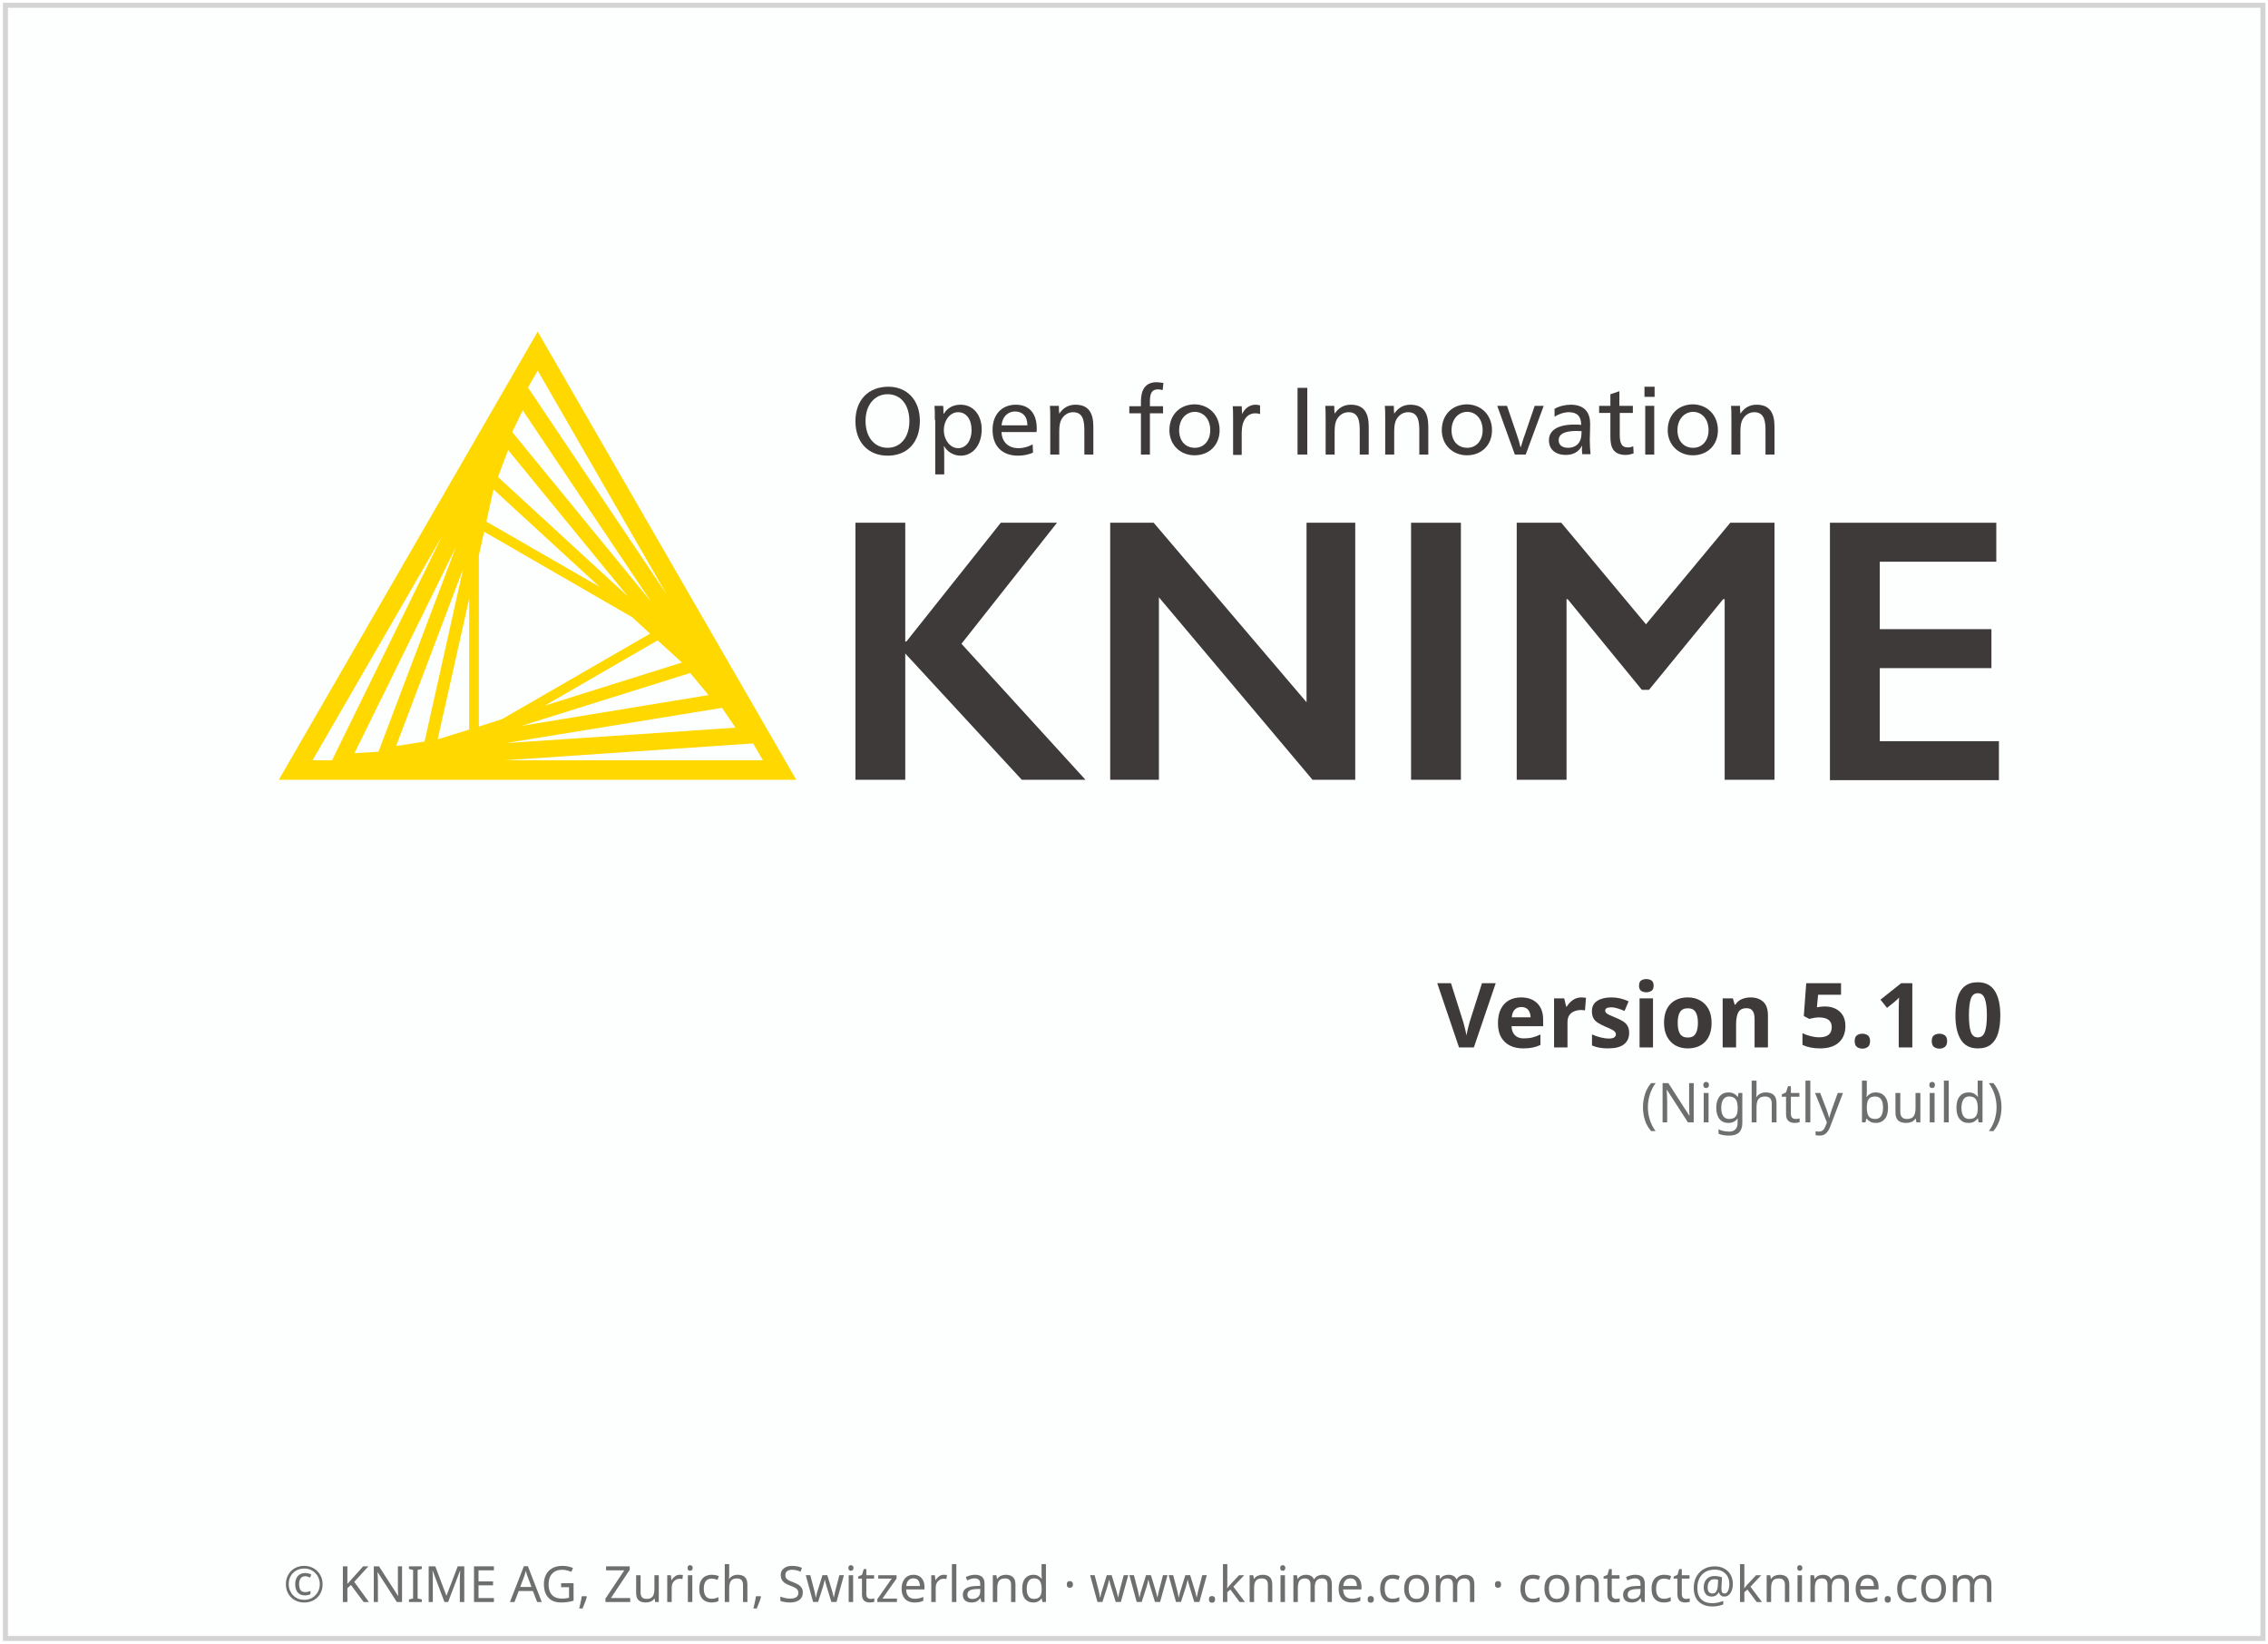
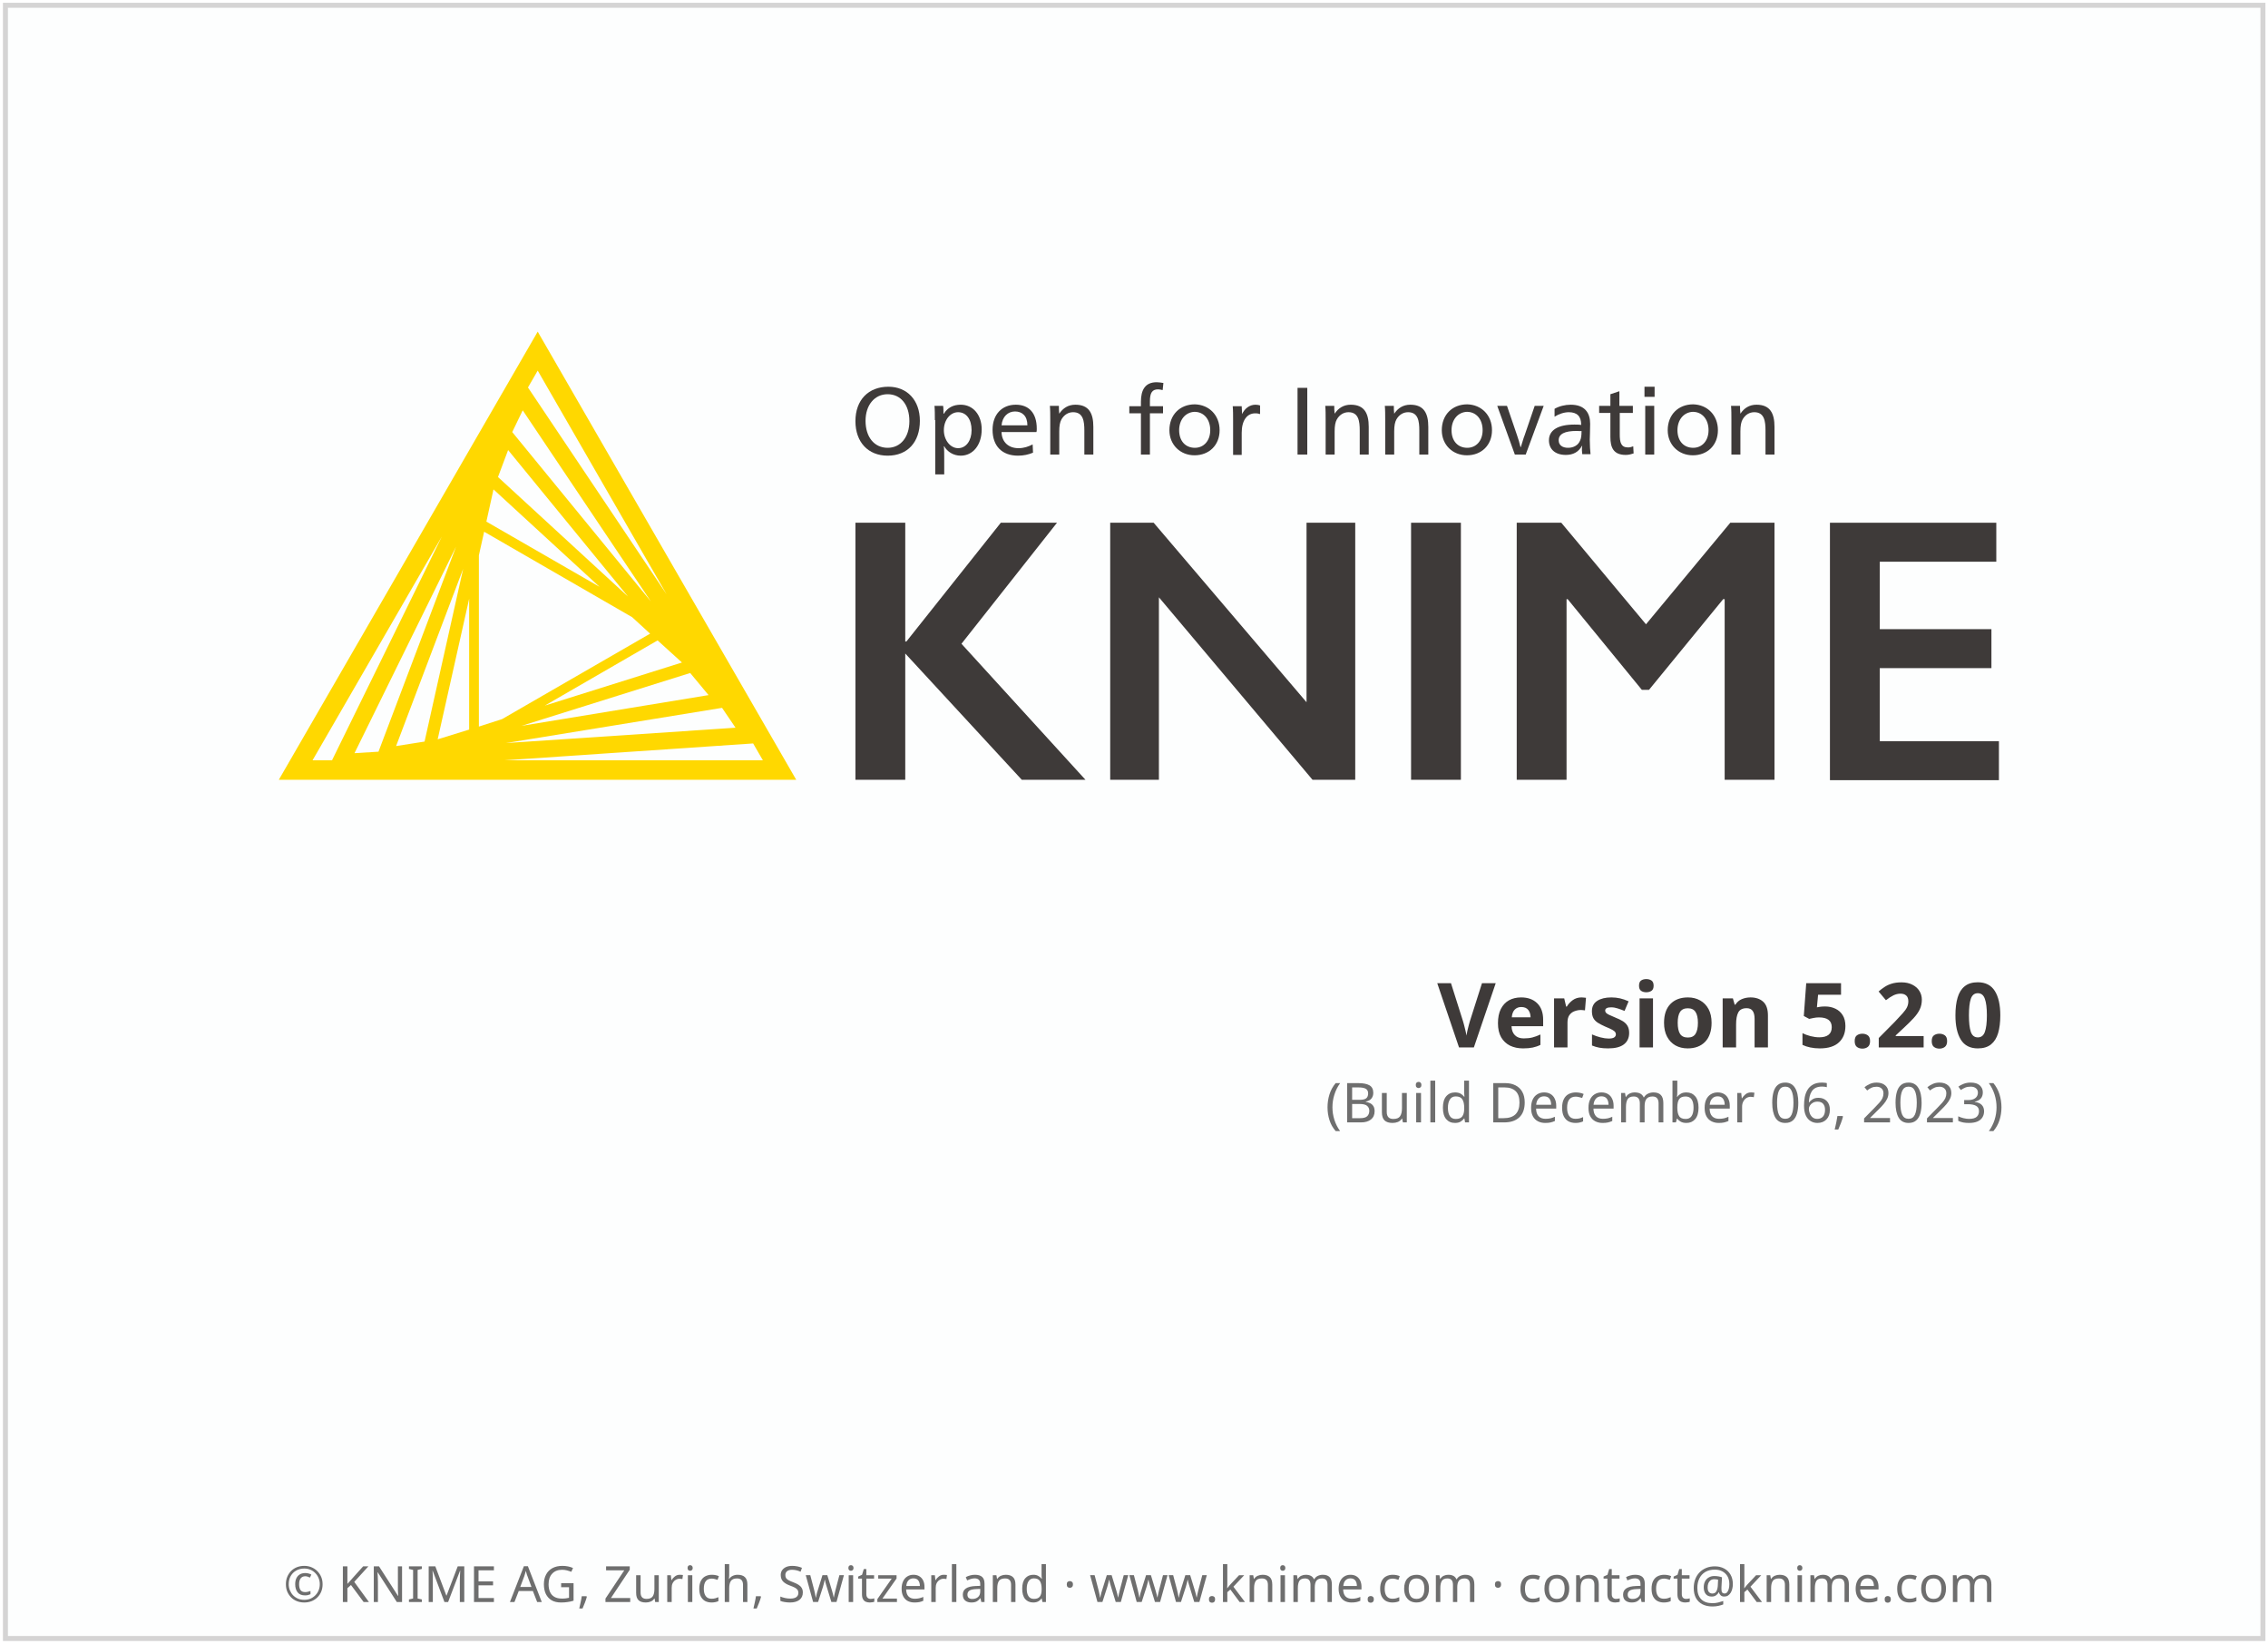
<svg xmlns="http://www.w3.org/2000/svg" height="329" width="454">
  <g transform="translate(1.086609,119.656)">
    <rect height="326.9" style="fill:#FDFEFE;stroke:#D5D4D4;stroke-width:1" width="451.9" x="0" y="-118.6" />
-     <text text-anchor="middle" width="454" style="text-align:center; font-size:10px;fill:#6E6E6E;font-family:sans-serif;" x="227" y="201">© KNIME AG, Zurich, Switzerland · www.knime.com · contact@knime.com</text>
+     <text style="text-align:center; font-size:10px;fill:#6E6E6E;font-family:sans-serif;" text-anchor="middle" width="454" x="227" y="201">© KNIME AG, Zurich, Switzerland · www.knime.com · contact@knime.com</text>
    <text id="KNIME-Version" style="font-size:18px;text-align:end;text-anchor:end;fill:#3E3A39;font-family:sans-serif;font-weight:bold" x="400" y="90">
-       <tspan style="text-align:end;text-anchor:end">Version 5.1.0</tspan>
+       <tspan style="text-align:end;text-anchor:end">Version 5.2.0</tspan>
    </text>
    <text id="KNIME-Builddate" style="font-size:11px;text-align:end;text-anchor:end;fill:#6E6E6E;font-family:sans-serif" x="400" y="105">
-       <tspan style="text-align:end;text-anchor:end">(Nightly build)</tspan>
+       <tspan style="text-align:end;text-anchor:end">(Build December 06, 2023)</tspan>
    </text>
    <g transform="matrix(0.75,0,0,0.75,38,-70)">
      <path class="yellow" d="m 91.4,22.3 -69.1,119.6 138.1,0 -69,-119.6 z m -15.7,105.4 0,-45.7 1.4,-6.3 39.5,22.8 4.8,4.4 -39.5,22.8 -6.2,2 z m 2,-54.7 1.9,-8.6 28.3,26 L 77.7,73 Z m -4.6,55.5 -8.4,2.6 8.4,-37.5 0,34.9 z m 50.3,-23.8 6.5,5.9 -36.6,11.5 30.1,-17.4 z M 80.8,61.1 83.5,53.9 115.5,93 80.8,61.1 Z m -19.6,70.6 -7.6,1.2 17.9,-47.3 -10.3,46.1 z m 70.9,-18.3 4.9,5.9 -49.9,8.2 45,-14.1 z m -47.5,-64.3 2.8,-5.8 34.2,51 -37,-45.2 z m -35.7,85.3 -6.4,0.4 27.1,-55.1 -20.7,54.7 z m 91.7,-11.7 3.6,5.3 -61.3,4.1 57.7,-9.4 z m -14.8,-30.3 -37,-55.2 2.6,-4.5 34.4,59.7 z M 65.8,77 36.5,136.7 31.3,136.7 65.8,77 Z m 16.7,59.7 66.4,-4.5 2.6,4.5 -69,0 z" />
      <g class="masala">
        <g>
          <path d="m 193.4,46.1 c 0,5.7 -3.3,9.3 -8.6,9.3 -5.2,0 -8.6,-3.6 -8.6,-9.2 0,-5.7 3.5,-9.2 8.8,-9.2 5,0 8.4,3.6 8.4,9.1 z m -14.5,0 c 0,4.3 2.3,7.2 5.9,7.2 3.5,0 5.8,-2.9 5.8,-7.1 0,-4.4 -2.3,-7.2 -5.8,-7.2 -3.5,0 -5.9,2.9 -5.9,7.1 z" />
          <path d="m 197.4,45.9 c 0,-1.4 0,-2.8 -0.1,-3.8 l 2.3,0 c 0.1,0.5 0.1,1.4 0.1,2.1 l 0.1,0 c 1,-1.6 2.5,-2.4 4.5,-2.4 3.3,0 5.6,2.7 5.6,6.6 0,4.1 -2.3,7 -5.6,7 -2,0 -3.6,-1.1 -4.4,-2.5 l -0.1,0 c 0.1,0.5 0.1,2.4 0.1,3.2 l 0,4.3 -2.4,0 0,-14.5 z m 2.4,2.7 c 0,2.6 1.7,4.8 3.8,4.8 2.2,0 3.6,-2.1 3.6,-4.8 0,-2.9 -1.4,-4.8 -3.6,-4.8 -2.1,0 -3.8,2.1 -3.8,4.8 z" />
          <path d="m 215.2,49.2 c 0.1,2.6 1.9,4.2 4.5,4.2 1.5,0 2.6,-0.4 3.8,-1 l 0.1,2.2 c -1.2,0.5 -2.5,0.8 -4,0.8 -4.3,0 -6.8,-2.6 -6.8,-6.9 0,-4.1 2.5,-6.7 6.2,-6.7 3.4,0 5.6,2.1 5.6,6.4 0,0.3 0,0.7 -0.1,0.9 l -9.3,0 z m 6.9,-1.9 c 0,-2.5 -1.4,-3.7 -3.3,-3.7 -1.9,0 -3.4,1.4 -3.6,3.7 l 6.9,0 z" />
          <path d="m 230.6,44.2 c 1,-1.5 2.4,-2.4 4.3,-2.4 3.7,0 4.8,2.4 4.8,5.9 l 0,7.4 -2.4,0 0,-6.4 c 0,-2.5 -0.3,-4.9 -3,-4.9 -1.3,0 -2.4,0.7 -3.1,1.9 -0.4,0.7 -0.6,1.7 -0.6,3.2 l 0,6.2 -2.4,0 0,-9.2 c 0,-1.4 0,-2.8 -0.1,-3.8 l 2.4,0 c 0,0.5 0,1.4 0.1,2.1 l 0,0 z" />
          <path d="m 258.2,37.9 c -0.4,-0.1 -0.9,-0.2 -1.2,-0.2 -1.6,0 -2.2,0.9 -2.2,3.2 l 0,1.3 3.5,0 0,1.9 -3.5,0 0,11 -2.4,0 0,-11 -3.1,0 0,-1.9 3.1,0 0,-1.2 c 0,-3.1 1.1,-5.2 4.2,-5.2 0.6,0 1.1,0.1 1.8,0.2 l -0.2,1.9 z" />
          <path d="m 273.4,48.6 c 0,4 -2.8,6.7 -6.7,6.7 -3.8,0 -6.7,-2.8 -6.7,-6.7 0,-4.1 2.8,-6.9 6.8,-6.9 3.8,0.1 6.6,2.9 6.6,6.9 z m -10.8,0 c 0,2.9 1.7,4.7 4.2,4.7 2.4,0 4.1,-1.9 4.1,-4.7 0,-2.9 -1.7,-4.9 -4.2,-4.9 -2.4,0.1 -4.1,2.1 -4.1,4.9 z" />
          <path d="m 279.4,44.3 c 0.7,-1.5 2,-2.5 3.6,-2.5 0.5,0 0.9,0.1 1.2,0.2 l 0,2.3 c -0.3,-0.1 -0.7,-0.2 -1.3,-0.2 -2.2,0 -3.6,1.9 -3.6,5.2 l 0,5.9 -2.3,0 0,-9.2 c 0,-1.4 0,-2.8 -0.1,-3.8 l 2.4,0 c 0,0.5 0.1,1.4 0.1,2.1 l 0,0 z" />
          <path d="m 296.8,55.1 -2.6,0 0,-17.8 2.6,0 0,17.8 z" />
          <path d="m 304.1,44.2 c 1,-1.5 2.4,-2.4 4.3,-2.4 3.7,0 4.8,2.4 4.8,5.9 l 0,7.4 -2.4,0 0,-6.4 c 0,-2.5 -0.3,-4.9 -3,-4.9 -1.3,0 -2.4,0.7 -3.1,1.9 -0.4,0.7 -0.6,1.7 -0.6,3.2 l 0,6.2 -2.4,0 0,-9.2 c 0,-1.4 0,-2.8 -0.1,-3.8 l 2.4,0 c 0,0.5 0,1.4 0.1,2.1 l 0,0 z" />
          <path d="m 320,44.2 c 1,-1.5 2.4,-2.4 4.3,-2.4 3.7,0 4.8,2.4 4.8,5.9 l 0,7.4 -2.4,0 0,-6.4 c 0,-2.5 -0.3,-4.9 -3,-4.9 -1.3,0 -2.4,0.7 -3.1,1.9 -0.4,0.7 -0.6,1.7 -0.6,3.2 l 0,6.2 -2.4,0 0,-9.2 c 0,-1.4 0,-2.8 -0.1,-3.8 l 2.4,0 c 0,0.5 0,1.4 0.1,2.1 l 0,0 z" />
          <path d="m 346.1,48.6 c 0,4 -2.8,6.7 -6.7,6.7 -3.8,0 -6.7,-2.8 -6.7,-6.7 0,-4.1 2.8,-6.9 6.8,-6.9 3.8,0.1 6.6,2.9 6.6,6.9 z m -10.8,0 c 0,2.9 1.7,4.7 4.2,4.7 2.4,0 4.1,-1.9 4.1,-4.7 0,-2.9 -1.7,-4.9 -4.2,-4.9 -2.4,0.1 -4.1,2.1 -4.1,4.9 z" />
          <path d="m 352.8,50 c 0.3,0.8 0.7,2.2 0.9,3.1 l 0.1,0 c 0.3,-0.9 0.7,-2.4 1,-3.1 l 2.7,-7.9 2.4,0 -4.8,13 -2.9,0 -4.7,-13 2.6,0 2.7,7.9 z" />
          <path d="m 362.8,42.9 c 1.2,-0.7 2.8,-1.1 4.3,-1.1 3.8,0 5.2,2.2 5.2,5.1 0,1.7 -0.1,3.7 -0.1,4.2 0,1.4 0.1,3 0.2,3.9 l -2.2,0 c 0,-0.2 -0.1,-0.7 -0.1,-1.1 0,-0.3 0,-0.8 0.1,-1.1 l -0.1,0 c -0.9,1.6 -2.3,2.4 -4.3,2.4 -2.8,0 -4.5,-1.5 -4.5,-3.9 0,-2.7 2.4,-4.2 6.8,-4.2 0.5,0 1.3,0 1.8,0.1 l 0,-0.1 c 0,-2.2 -1.1,-3.3 -3.3,-3.3 -1.3,0 -2.7,0.5 -3.8,1.2 l 0,-2.1 z m 5.9,5.9 c -3.2,0 -4.8,0.8 -4.8,2.5 0,1.3 1,2 2.5,2 1.5,0 2.7,-0.7 3.2,-1.9 0.3,-0.6 0.4,-1.4 0.4,-2.6 -0.2,0.1 -0.7,0 -1.3,0 z" />
          <path d="m 380.2,42.1 3.5,0 0,1.9 -3.5,0 0,5.7 c 0,2.1 0.3,3.5 2.2,3.5 0.5,0 0.9,-0.1 1.4,-0.3 l 0.1,1.9 c -0.6,0.2 -1.3,0.4 -2.1,0.4 -3.3,0 -4.1,-2 -4.1,-4.8 l 0,-6.4 -3,0 0,-1.9 3,0 0,-3.1 2.4,-0.8 0,3.9 z" />
          <path d="m 389.5,39.7 -2.7,0 0,-2.7 2.7,0 0,2.7 z m -0.1,15.4 -2.4,0 0,-13 2.4,0 0,13 z" />
          <path d="m 406.4,48.6 c 0,4 -2.8,6.7 -6.7,6.7 -3.8,0 -6.7,-2.8 -6.7,-6.7 0,-4.1 2.8,-6.9 6.8,-6.9 3.8,0.1 6.6,2.9 6.6,6.9 z m -10.8,0 c 0,2.9 1.7,4.7 4.2,4.7 2.4,0 4.1,-1.9 4.1,-4.7 0,-2.9 -1.7,-4.9 -4.2,-4.9 -2.4,0.1 -4.1,2.1 -4.1,4.9 z" />
          <path d="m 412.4,44.2 c 1,-1.5 2.4,-2.4 4.3,-2.4 3.7,0 4.8,2.4 4.8,5.9 l 0,7.4 -2.4,0 0,-6.4 c 0,-2.5 -0.3,-4.9 -3,-4.9 -1.3,0 -2.4,0.7 -3.1,1.9 -0.4,0.7 -0.6,1.7 -0.6,3.2 l 0,6.2 -2.4,0 0,-9.2 c 0,-1.4 0,-2.8 -0.1,-3.8 l 2.4,0 c 0,0.5 0,1.4 0.1,2.1 l 0,0 z" />
        </g>
        <g>
          <path d="m 189.5,73.3 0,31.7 0.3,0 25.2,-31.7 15,0 -25.5,32.3 33.1,36.3 -17,0 -31.1,-33.7 0,33.7 -13.3,0 0,-68.6 13.3,0 z" />
          <path d="m 255.8,73.3 40.8,47.9 0,-47.9 13,0 0,68.6 -11.4,0 -41,-48.7 0,48.7 -13,0 0,-68.6 11.6,0 z" />
          <path d="m 337.8,73.3 0,68.6 -13.3,0 0,-68.6 13.3,0 z" />
          <path d="m 364.6,73.3 22.6,27.1 22.5,-27.1 11.8,0 0,68.6 -13.3,0 0,-48.2 -0.4,0 -19.8,24.2 -1.9,0 -19.8,-24.2 -0.3,0 0,48.2 -13.3,0 0,-68.6 11.9,0 z" />
          <path d="m 480.7,73.3 0,10.4 -31.1,0 0,18 29.8,0 0,10.4 -29.8,0 0,19.5 31.8,0 0,10.4 -45.1,0 0,-68.7 44.4,0 z" />
        </g>
      </g>
    </g>
  </g>
  <style type="text/css">
	.yellow {
		fill:#FFD800;
	}
	.masala {
		fill:#3E3A39;
	}
</style>
</svg>
